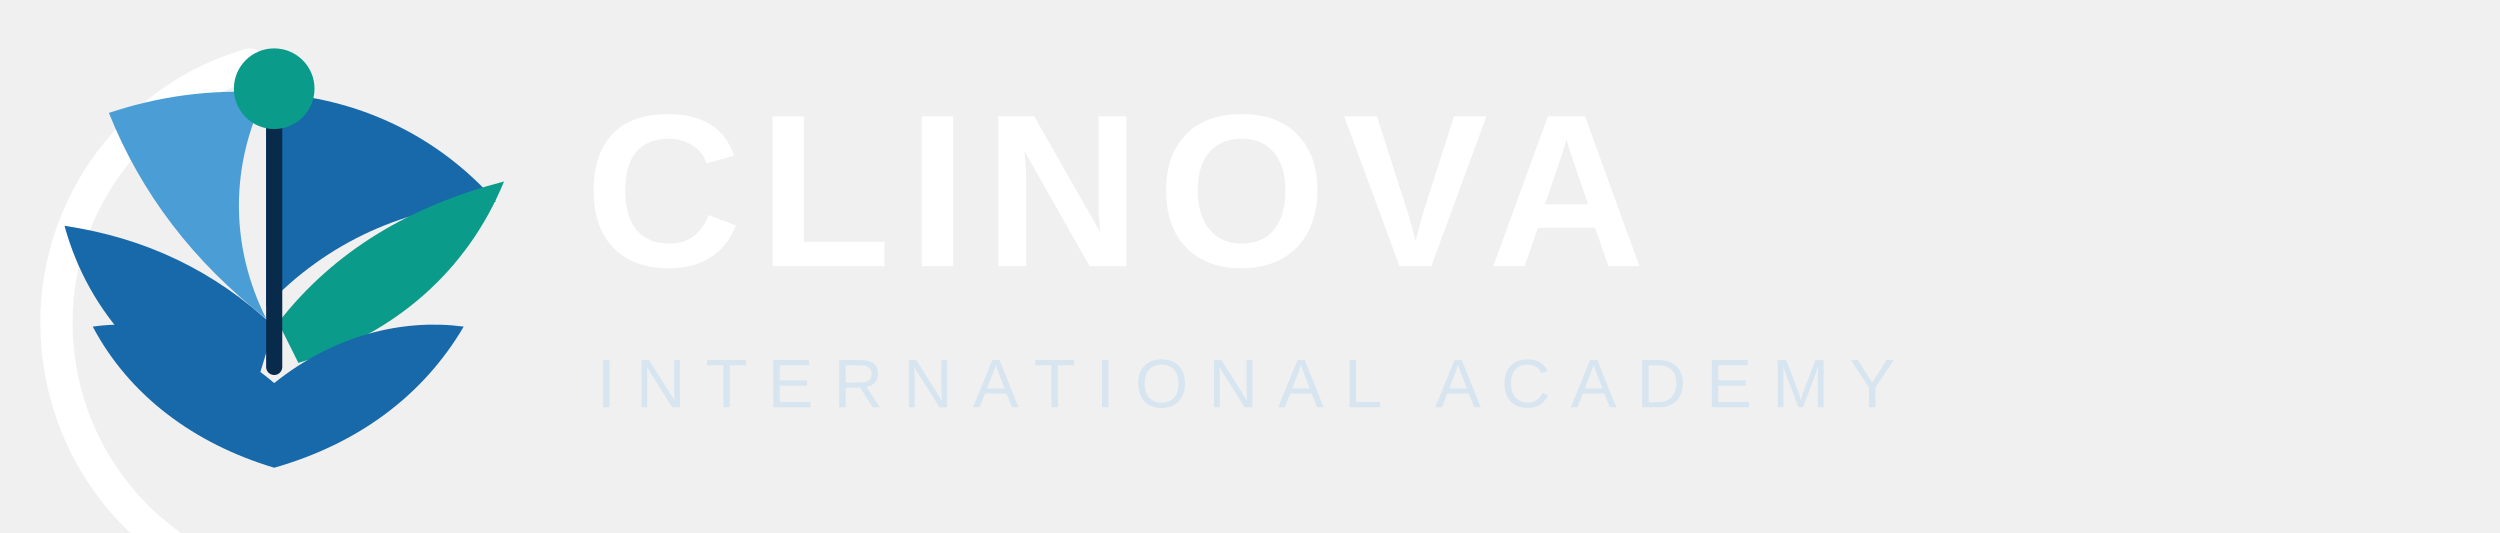
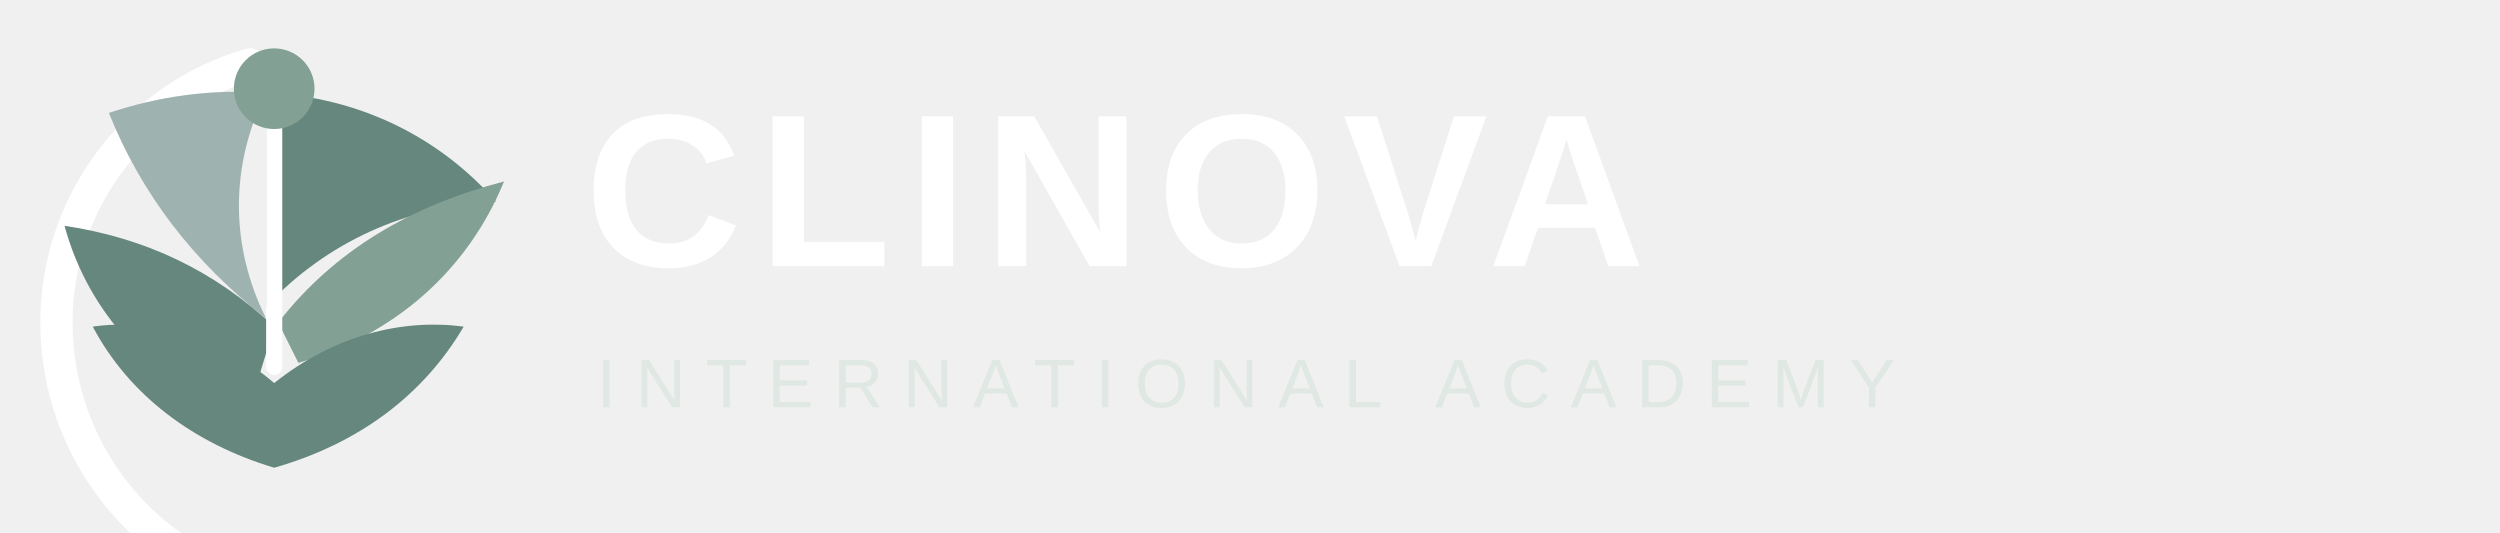
<svg xmlns="http://www.w3.org/2000/svg" viewBox="0 0 620 132" role="img" aria-labelledby="title desc">
  <g transform="translate(4 6)">
    <path d="M58 10c-28 8-48 34-48 64 0 32 22 59 52 66" fill="none" stroke="#fff" stroke-width="8" stroke-linecap="round" />
-     <path d="M62 17c23 1 43 11 57 27-22 1-42 10-57 26z" fill="#1769AA" />
-     <path d="M62 17c-9 18-9 38 0 56-18-14-31-31-39-51 12-4 25-6 39-5z" fill="#4b9ed5" />
-     <path d="M65 74c14-18 33-29 56-35-9 22-27 38-51 45z" fill="#0B9B8A" />
-     <path d="M64 75c-15-14-32-22-52-25 6 22 22 39 45 48z" fill="#1769AA" />
-     <path d="M64 25v60" stroke="#082B4C" stroke-width="4" stroke-linecap="round" />
-     <circle cx="64" cy="16" r="10" fill="#0B9B8A" />
-     <path d="M19 75c14-2 31 2 45 14 15-12 32-16 47-14-10 17-26 29-47 35-20-6-36-18-45-35z" fill="#1769AA" />
+     <path d="M62 17c23 1 43 11 57 27-22 1-42 10-57 26z" fill="#66877D" />
+     <path d="M62 17c-9 18-9 38 0 56-18-14-31-31-39-51 12-4 25-6 39-5z" fill="#9EB2AF" />
+     <path d="M65 74c14-18 33-29 56-35-9 22-27 38-51 45z" fill="#83A094" />
+     <path d="M64 75c-15-14-32-22-52-25 6 22 22 39 45 48z" fill="#66877D" />
+     <path d="M64 25v60" stroke="#fff" stroke-width="4" stroke-linecap="round" />
+     <circle cx="64" cy="16" r="10" fill="#83A094" />
+     <path d="M19 75c14-2 31 2 45 14 15-12 32-16 47-14-10 17-26 29-47 35-20-6-36-18-45-35z" fill="#66877D" />
  </g>
  <text x="145" y="66" fill="#fff" font-family="Arial, Helvetica, sans-serif" font-size="54" font-weight="700" letter-spacing="4">CLINOVA</text>
-   <text x="148" y="101" fill="#d7e5f0" font-family="Arial, Helvetica, sans-serif" font-size="17" font-weight="500" letter-spacing="5">INTERNATIONAL ACADEMY</text>
+   <text x="148" y="101" fill="#dfe8e2" font-family="Arial, Helvetica, sans-serif" font-size="17" font-weight="500" letter-spacing="5">INTERNATIONAL ACADEMY</text>
</svg>
